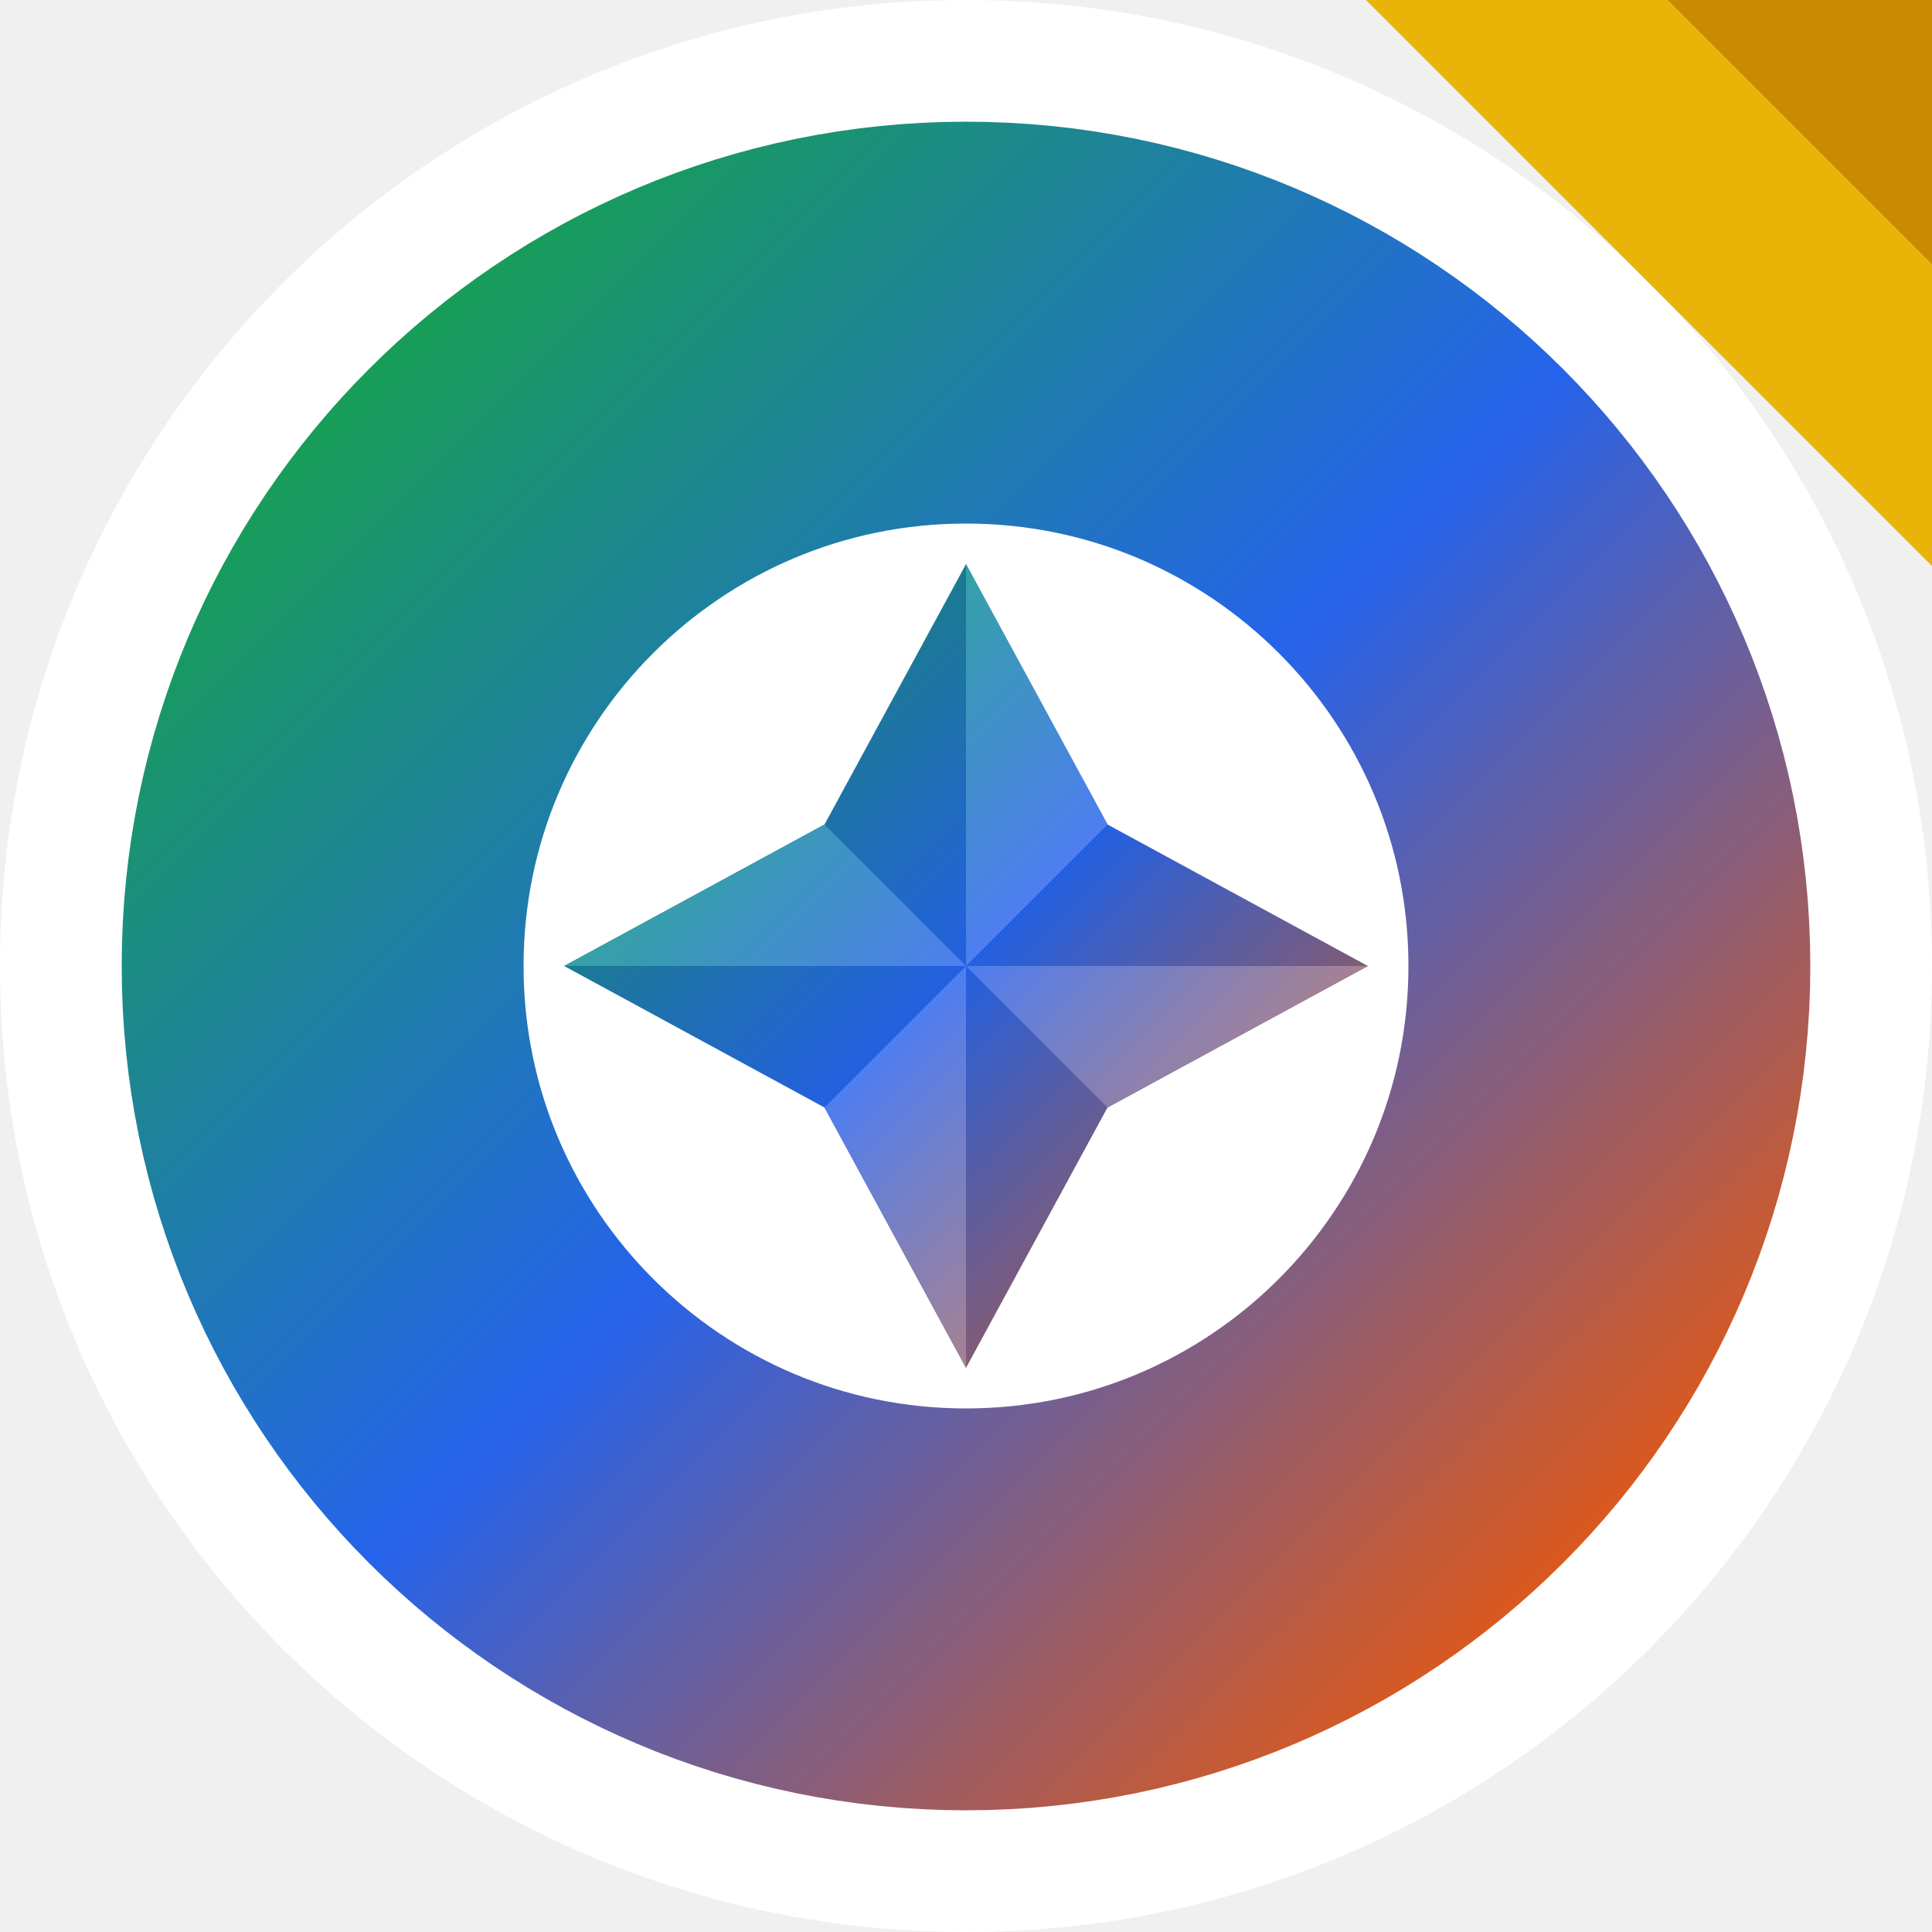
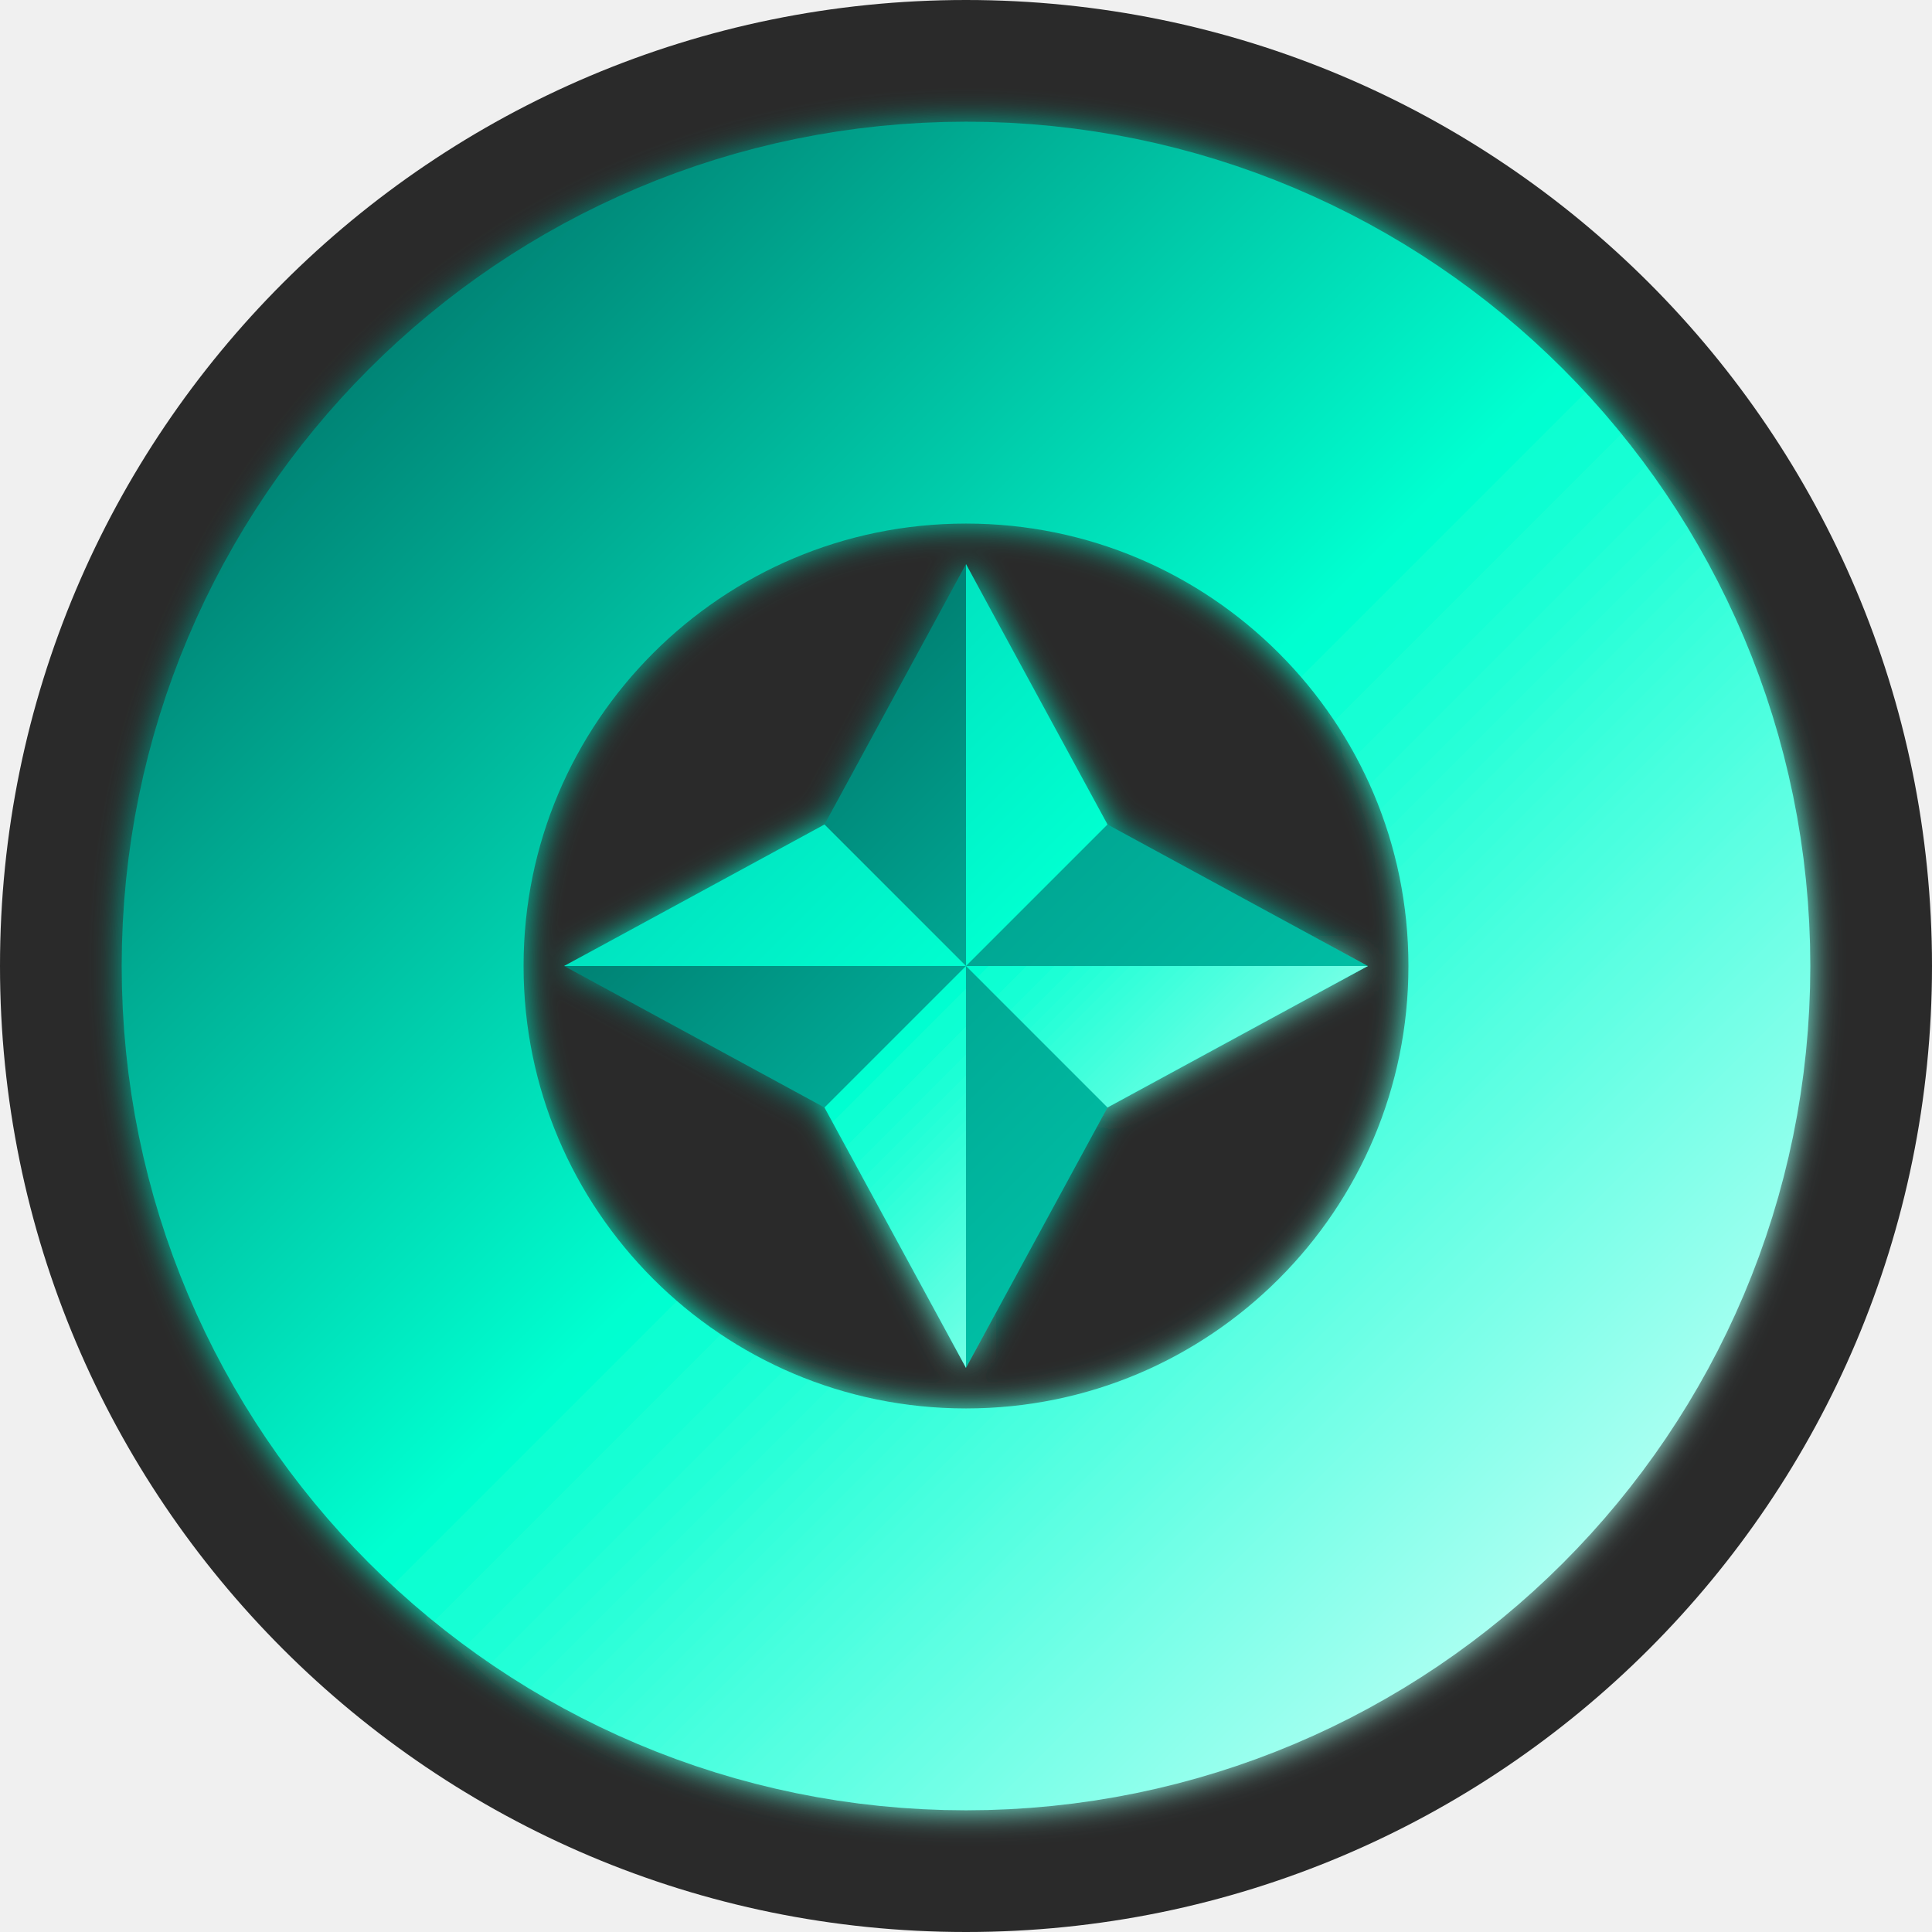
<svg xmlns="http://www.w3.org/2000/svg" viewBox="0 0 1024 1024" width="1024" height="1024">
  <defs>
    <linearGradient id="grad" x1="0%" y1="0%" x2="100%" y2="100%">
-       <stop offset="0%" stop-color="#16a34a" />
-       <stop offset="50%" stop-color="#2563eb" />
-       <stop offset="100%" stop-color="#ea580c" />
+       <stop offset="0%" stop-color="#007a6e" />
+       <stop offset="50%" stop-color="#00ffd0" />
+       <stop offset="100%" stop-color="#b8fff4" />
    </linearGradient>
    <linearGradient id="gradDark" x1="0%" y1="0%" x2="100%" y2="100%">
-       <stop offset="0%" stop-color="#149442" />
-       <stop offset="50%" stop-color="#2360e0" />
-       <stop offset="100%" stop-color="#df550b" />
+       <stop offset="0%" stop-color="#005a52" />
+       <stop offset="50%" stop-color="#00a894" />
+       <stop offset="100%" stop-color="#00d4b4" />
    </linearGradient>
    <linearGradient id="gradLight" x1="0%" y1="0%" x2="100%" y2="100%">
-       <stop offset="0%" stop-color="#1ac55a" />
-       <stop offset="50%" stop-color="#4e7ef0" />
-       <stop offset="100%" stop-color="#ff8533" />
+       <stop offset="0%" stop-color="#00c8b0" />
+       <stop offset="50%" stop-color="#00ffd0" />
+       <stop offset="100%" stop-color="#e8fffb" />
    </linearGradient>
+     <filter id="neon" x="-20%" y="-20%" width="140%" height="140%">
+       <feGaussianBlur in="SourceGraphic" stdDeviation="8" result="blur" />
+       <feMerge>
+         <feMergeNode in="blur" />
+         <feMergeNode in="SourceGraphic" />
+       </feMerge>
+     </filter>
  </defs>
-   <circle cx="512" cy="512" r="512" fill="#ffffff" />
-   <g transform="translate(512 512)">
-     <path d="M 0 -213 L -75 -75 L -213 0 L -75 75 L 0 213 L 75 75 L 213 0 L 75 -75 Z" fill="url(#gradDark)" />
-     <path d="M 0 -213 L 75 -75 L 0 0 Z M 213 0 L 75 75 L 0 0 Z M 0 213 L -75 75 L 0 0 Z M -213 0 L -75 -75 L 0 0 Z" fill="url(#gradLight)" />
+   <circle cx="512" cy="512" r="512" fill="#2a2a2a" />
+   <g filter="url(#neon)">
+     <g transform="translate(512 512)">
+       <path d="M 0 -213 L -75 -75 L -213 0 L -75 75 L 0 213 L 75 75 L 213 0 L 75 -75 Z" fill="url(#gradDark)" />
+       <path d="M 0 -213 L 75 -75 L 0 0 Z M 213 0 L 75 75 L 0 0 Z M 0 213 L -75 75 L 0 0 Z M -213 0 L -75 -75 L 0 0 Z" fill="url(#gradLight)" />
+     </g>
+     <circle cx="512" cy="512" r="341" fill="none" stroke="url(#grad)" stroke-width="213" stroke-linecap="round" />
  </g>
-   <circle cx="512" cy="512" r="341" fill="none" stroke="url(#grad)" stroke-width="213" stroke-linecap="round" />
-   <polygon points="724,0 1024,0 1024,300" fill="#eab308" />
-   <polygon points="1024,0 1024,140 884,0" fill="#ca8a04" />
</svg>
